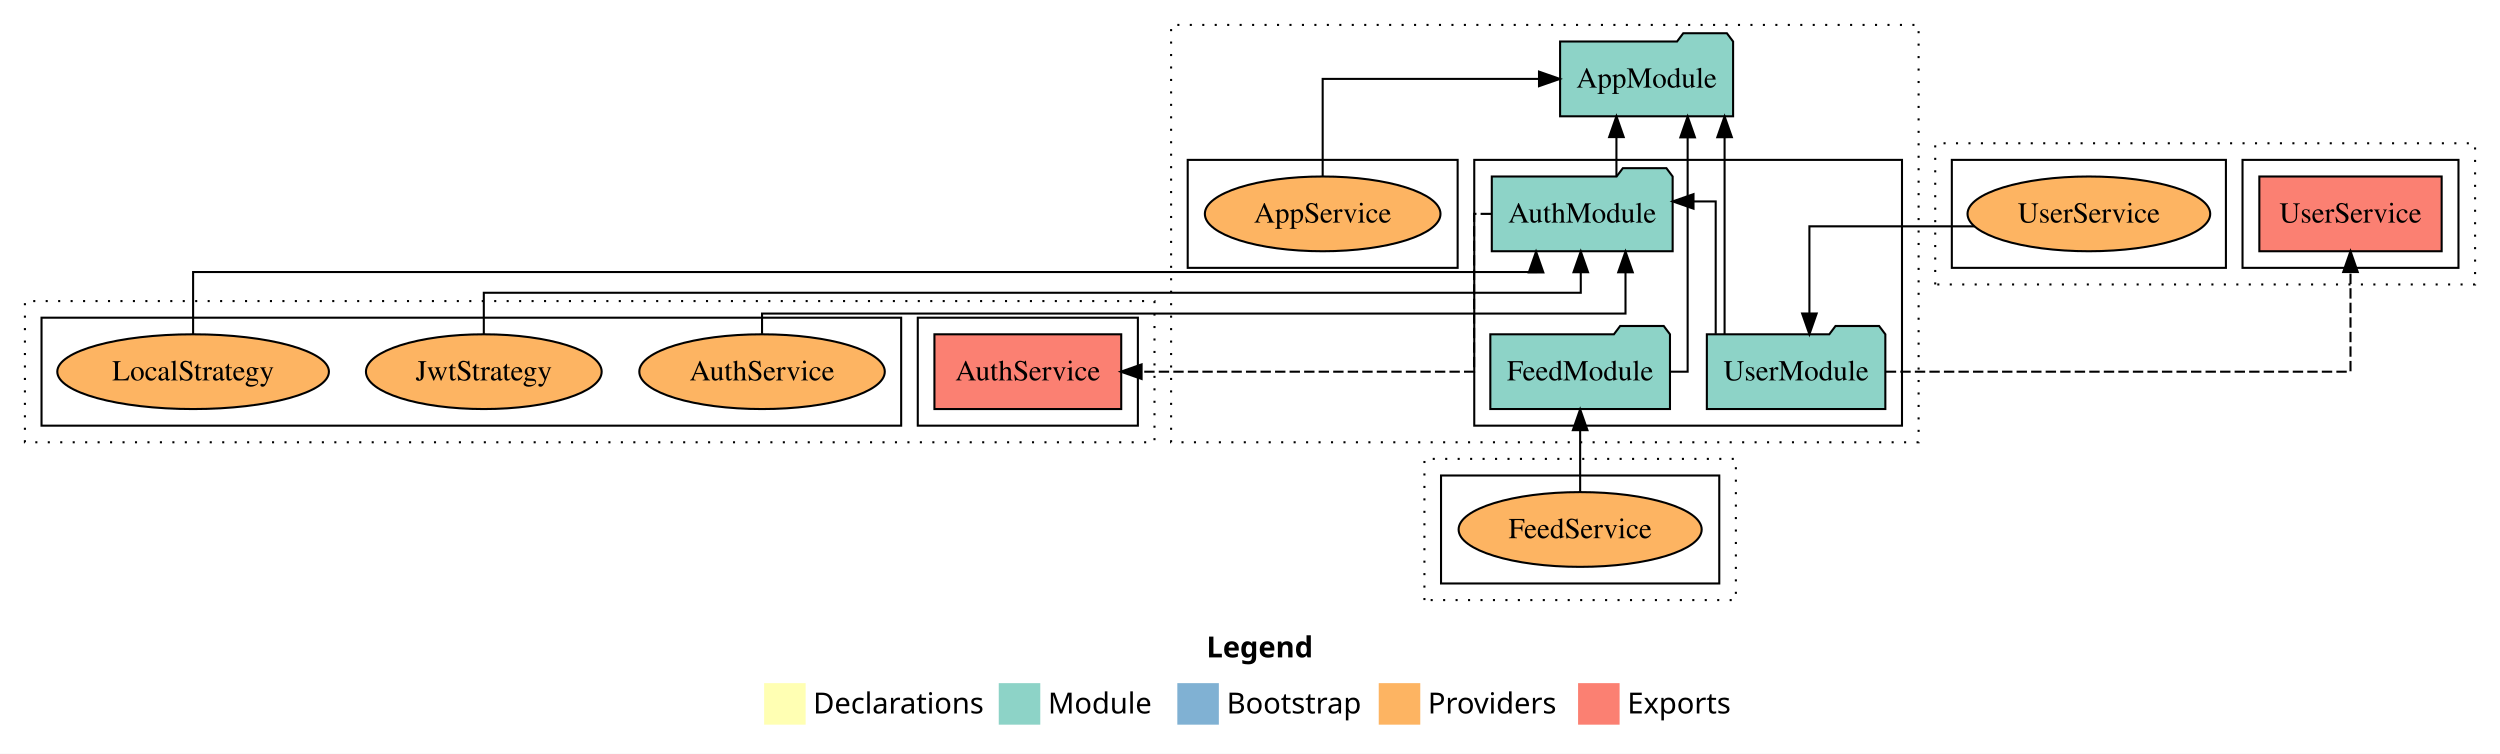
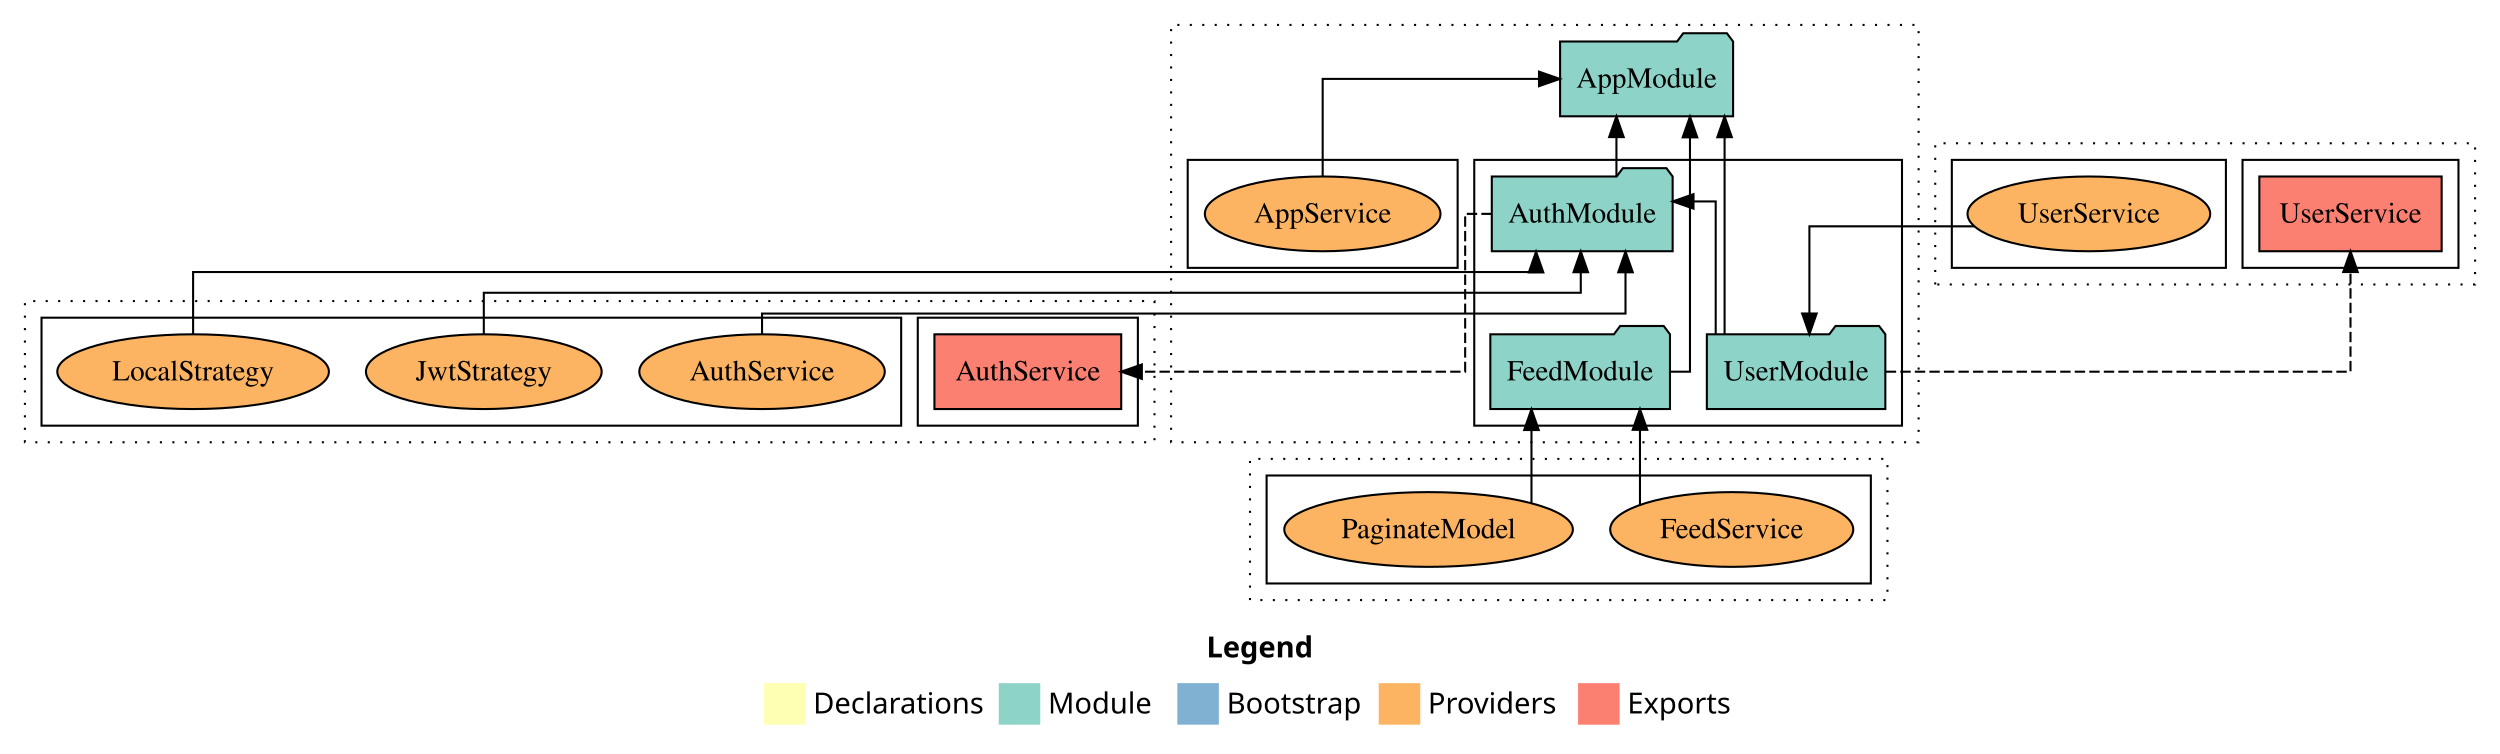
<svg xmlns="http://www.w3.org/2000/svg" width="1204pt" height="363pt" viewBox="0.00 0.00 1204.00 363.00">
  <g id="graph0" class="graph" transform="scale(1 1) rotate(0) translate(4 359)">
    <polygon fill="white" stroke="transparent" points="-4,4 -4,-359 1200,-359 1200,4 -4,4" />
    <text text-anchor="start" x="577.01" y="-42.4" font-family="sans-serif" font-weight="bold" font-size="14.00">Legend</text>
    <polygon fill="#ffffb3" stroke="transparent" points="364,-10 364,-30 384,-30 384,-10 364,-10" />
    <text text-anchor="start" x="387.63" y="-15.4" font-family="sans-serif" font-size="14.00">  Declarations</text>
    <polygon fill="#8dd3c7" stroke="transparent" points="477,-10 477,-30 497,-30 497,-10 477,-10" />
    <text text-anchor="start" x="500.73" y="-15.4" font-family="sans-serif" font-size="14.00">  Module</text>
    <polygon fill="#80b1d3" stroke="transparent" points="563,-10 563,-30 583,-30 583,-10 563,-10" />
    <text text-anchor="start" x="586.78" y="-15.4" font-family="sans-serif" font-size="14.00">  Bootstrap</text>
    <polygon fill="#fdb462" stroke="transparent" points="660,-10 660,-30 680,-30 680,-10 660,-10" />
    <text text-anchor="start" x="683.67" y="-15.4" font-family="sans-serif" font-size="14.00">  Providers</text>
    <polygon fill="#fb8072" stroke="transparent" points="756,-10 756,-30 776,-30 776,-10 756,-10" />
    <text text-anchor="start" x="779.73" y="-15.4" font-family="sans-serif" font-size="14.00">  Exports</text>
    <g id="clust1" class="cluster">
      <polygon fill="none" stroke="black" stroke-dasharray="1,5" points="560,-146 560,-347 920,-347 920,-146 560,-146" />
    </g>
    <g id="clust3" class="cluster">
      <polygon fill="none" stroke="black" points="706,-154 706,-282 912,-282 912,-154 706,-154" />
    </g>
    <g id="clust6" class="cluster">
      <polygon fill="none" stroke="black" points="568,-230 568,-282 698,-282 698,-230 568,-230" />
    </g>
    <g id="clust7" class="cluster">
      <polygon fill="none" stroke="black" stroke-dasharray="1,5" points="8,-146 8,-214 552,-214 552,-146 8,-146" />
    </g>
    <g id="clust10" class="cluster">
      <polygon fill="none" stroke="black" points="438,-154 438,-206 544,-206 544,-154 438,-154" />
    </g>
    <g id="clust12" class="cluster">
      <polygon fill="none" stroke="black" points="16,-154 16,-206 430,-206 430,-154 16,-154" />
    </g>
    <g id="clust13" class="cluster">
-       <polygon fill="none" stroke="black" stroke-dasharray="1,5" points="682,-70 682,-138 832,-138 832,-70 682,-70" />
+       <polygon fill="none" stroke="black" stroke-dasharray="1,5" points="598,-70 598,-138 905,-138 905,-70 598,-70" />
    </g>
    <g id="clust18" class="cluster">
-       <polygon fill="none" stroke="black" points="690,-78 690,-130 824,-130 824,-78 690,-78" />
+       <polygon fill="none" stroke="black" points="606,-78 606,-130 897,-130 897,-78 606,-78" />
    </g>
    <g id="clust19" class="cluster">
      <polygon fill="none" stroke="black" stroke-dasharray="1,5" points="928,-222 928,-290 1188,-290 1188,-222 928,-222" />
    </g>
    <g id="clust22" class="cluster">
      <polygon fill="none" stroke="black" points="1076,-230 1076,-282 1180,-282 1180,-230 1076,-230" />
    </g>
    <g id="clust24" class="cluster">
      <polygon fill="none" stroke="black" points="936,-230 936,-282 1068,-282 1068,-230 936,-230" />
    </g>
    <g id="node1" class="node">
      <polygon fill="#8dd3c7" stroke="black" points="801.55,-274 798.55,-278 777.55,-278 774.55,-274 714.45,-274 714.45,-238 801.55,-238 801.55,-274" />
      <text text-anchor="middle" x="758" y="-251.8" font-family="Times,serif" font-size="14.00">AuthModule</text>
    </g>
    <g id="node4" class="node">
      <polygon fill="#8dd3c7" stroke="black" points="830.66,-339 827.66,-343 806.66,-343 803.66,-339 747.34,-339 747.34,-303 830.66,-303 830.66,-339" />
      <text text-anchor="middle" x="789" y="-316.8" font-family="Times,serif" font-size="14.00">AppModule</text>
    </g>
    <g id="edge1" class="edge">
      <path fill="none" stroke="black" d="M774.47,-274.11C774.47,-274.11 774.47,-292.99 774.47,-292.99" />
      <polygon fill="black" stroke="black" points="770.97,-292.99 774.47,-302.99 777.97,-292.99 770.97,-292.99" />
    </g>
    <g id="node6" class="node">
      <polygon fill="#fb8072" stroke="black" points="535.98,-198 446.02,-198 446.02,-162 535.98,-162 535.98,-198" />
      <text text-anchor="middle" x="491" y="-175.8" font-family="Times,serif" font-size="14.00">AuthService </text>
    </g>
    <g id="edge6" class="edge">
-       <path fill="none" stroke="black" stroke-dasharray="5,2" d="M714.06,-256C709.18,-256 705.93,-256 705.93,-256 705.93,-256 705.93,-180 705.93,-180 705.93,-180 545.79,-180 545.79,-180" />
-       <polygon fill="black" stroke="black" points="545.79,-176.5 535.79,-180 545.79,-183.5 545.79,-176.5" />
+       <path fill="none" stroke="black" stroke-dasharray="5,2" d="M714.41,-256C706.99,-256 701.62,-256 701.62,-256 701.62,-256 701.62,-180 701.62,-180 701.62,-180 545.92,-180 545.92,-180" />
+       <polygon fill="black" stroke="black" points="545.92,-176.5 535.92,-180 545.92,-183.5 545.92,-176.5" />
    </g>
    <g id="node2" class="node">
      <polygon fill="#8dd3c7" stroke="black" points="800.26,-198 797.26,-202 776.26,-202 773.26,-198 713.74,-198 713.74,-162 800.26,-162 800.26,-198" />
      <text text-anchor="middle" x="757" y="-175.8" font-family="Times,serif" font-size="14.00">FeedModule</text>
    </g>
    <g id="edge2" class="edge">
-       <path fill="none" stroke="black" d="M800.68,-180C805.53,-180 808.77,-180 808.77,-180 808.77,-180 808.77,-292.86 808.77,-292.86" />
-       <polygon fill="black" stroke="black" points="805.27,-292.86 808.77,-302.86 812.27,-292.86 805.27,-292.86" />
+       <path fill="none" stroke="black" d="M800.68,-180C806.16,-180 809.89,-180 809.89,-180 809.89,-180 809.89,-292.86 809.89,-292.86" />
+       <polygon fill="black" stroke="black" points="806.39,-292.86 809.89,-302.86 813.39,-292.86 806.39,-292.86" />
    </g>
    <g id="node3" class="node">
      <polygon fill="#8dd3c7" stroke="black" points="903.98,-198 900.98,-202 879.98,-202 876.98,-198 818.02,-198 818.02,-162 903.98,-162 903.98,-198" />
      <text text-anchor="middle" x="861" y="-175.8" font-family="Times,serif" font-size="14.00">UserModule</text>
    </g>
    <g id="edge5" class="edge">
      <path fill="none" stroke="black" d="M822.28,-198.2C822.28,-222.36 822.28,-262 822.28,-262 822.28,-262 811.59,-262 811.59,-262" />
      <polygon fill="black" stroke="black" points="811.59,-258.5 801.59,-262 811.59,-265.5 811.59,-258.5" />
    </g>
    <g id="edge3" class="edge">
      <path fill="none" stroke="black" d="M826.56,-198.14C826.56,-198.14 826.56,-292.93 826.56,-292.93" />
      <polygon fill="black" stroke="black" points="823.06,-292.92 826.56,-302.93 830.06,-292.93 823.06,-292.92" />
    </g>
-     <g id="node11" class="node">
+     <g id="node12" class="node">
      <polygon fill="#fb8072" stroke="black" points="1171.9,-274 1084.1,-274 1084.1,-238 1171.9,-238 1171.9,-274" />
      <text text-anchor="middle" x="1128" y="-251.8" font-family="Times,serif" font-size="14.00">UserService </text>
    </g>
-     <g id="edge11" class="edge">
+     <g id="edge12" class="edge">
      <path fill="none" stroke="black" stroke-dasharray="5,2" d="M904.19,-180C979.76,-180 1128,-180 1128,-180 1128,-180 1128,-227.99 1128,-227.99" />
      <polygon fill="black" stroke="black" points="1124.5,-227.99 1128,-237.99 1131.5,-227.99 1124.5,-227.99" />
    </g>
    <g id="node5" class="node">
      <ellipse fill="#fdb462" stroke="black" cx="633" cy="-256" rx="56.74" ry="18" />
      <text text-anchor="middle" x="633" y="-251.8" font-family="Times,serif" font-size="14.00">AppService</text>
    </g>
    <g id="edge4" class="edge">
      <path fill="none" stroke="black" d="M633,-274.11C633,-293.34 633,-321 633,-321 633,-321 737.19,-321 737.19,-321" />
      <polygon fill="black" stroke="black" points="737.19,-324.5 747.19,-321 737.19,-317.5 737.19,-324.5" />
    </g>
    <g id="node7" class="node">
      <ellipse fill="#fdb462" stroke="black" cx="363" cy="-180" rx="59.11" ry="18" />
      <text text-anchor="middle" x="363" y="-175.8" font-family="Times,serif" font-size="14.00">AuthService</text>
    </g>
    <g id="edge7" class="edge">
      <path fill="none" stroke="black" d="M363,-198.21C363,-203.55 363,-208 363,-208 363,-208 778.84,-208 778.84,-208 778.84,-208 778.84,-227.85 778.84,-227.85" />
      <polygon fill="black" stroke="black" points="775.34,-227.85 778.84,-237.85 782.34,-227.85 775.34,-227.85" />
    </g>
    <g id="node8" class="node">
      <ellipse fill="#fdb462" stroke="black" cx="229" cy="-180" rx="56.76" ry="18" />
      <text text-anchor="middle" x="229" y="-175.8" font-family="Times,serif" font-size="14.00">JwtStrategy</text>
    </g>
    <g id="edge8" class="edge">
      <path fill="none" stroke="black" d="M229,-198.11C229,-207.9 229,-218 229,-218 229,-218 757.3,-218 757.3,-218 757.3,-218 757.3,-227.89 757.3,-227.89" />
      <polygon fill="black" stroke="black" points="753.8,-227.89 757.3,-237.89 760.8,-227.89 753.8,-227.89" />
    </g>
    <g id="node9" class="node">
      <ellipse fill="#fdb462" stroke="black" cx="89" cy="-180" rx="65.41" ry="18" />
      <text text-anchor="middle" x="89" y="-175.8" font-family="Times,serif" font-size="14.00">LocalStrategy</text>
    </g>
    <g id="edge9" class="edge">
      <path fill="none" stroke="black" d="M89,-198.15C89,-211.74 89,-228 89,-228 89,-228 735.77,-228 735.77,-228 735.77,-228 735.77,-228.98 735.77,-228.98" />
      <polygon fill="black" stroke="black" points="732.27,-227.79 735.77,-237.79 739.27,-227.79 732.27,-227.79" />
    </g>
    <g id="node10" class="node">
-       <ellipse fill="#fdb462" stroke="black" cx="757" cy="-104" rx="58.53" ry="18" />
-       <text text-anchor="middle" x="757" y="-99.8" font-family="Times,serif" font-size="14.00">FeedService</text>
+       <ellipse fill="#fdb462" stroke="black" cx="830" cy="-104" rx="58.53" ry="18" />
+       <text text-anchor="middle" x="830" y="-99.8" font-family="Times,serif" font-size="14.00">FeedService</text>
    </g>
    <g id="edge10" class="edge">
-       <path fill="none" stroke="black" d="M757,-122.01C757,-122.01 757,-151.85 757,-151.85" />
-       <polygon fill="black" stroke="black" points="753.5,-151.85 757,-161.85 760.5,-151.85 753.5,-151.85" />
+       <path fill="none" stroke="black" d="M785.81,-115.88C785.81,-115.88 785.81,-151.99 785.81,-151.99" />
+       <polygon fill="black" stroke="black" points="782.31,-151.99 785.81,-161.99 789.31,-151.99 782.31,-151.99" />
    </g>
-     <g id="node12" class="node">
+     <g id="node11" class="node">
+       <ellipse fill="#fdb462" stroke="black" cx="684" cy="-104" rx="69.5" ry="18" />
+       <text text-anchor="middle" x="684" y="-99.8" font-family="Times,serif" font-size="14.00">PaginateModel</text>
+     </g>
+     <g id="edge11" class="edge">
+       <path fill="none" stroke="black" d="M733.56,-116.89C733.56,-116.89 733.56,-151.91 733.56,-151.91" />
+       <polygon fill="black" stroke="black" points="730.06,-151.91 733.56,-161.91 737.06,-151.91 730.06,-151.91" />
+     </g>
+     <g id="node13" class="node">
      <ellipse fill="#fdb462" stroke="black" cx="1002" cy="-256" rx="58.44" ry="18" />
      <text text-anchor="middle" x="1002" y="-251.8" font-family="Times,serif" font-size="14.00">UserService</text>
    </g>
-     <g id="edge12" class="edge">
+     <g id="edge13" class="edge">
      <path fill="none" stroke="black" d="M946.87,-250C909.7,-250 867.41,-250 867.41,-250 867.41,-250 867.41,-208.03 867.41,-208.03" />
      <polygon fill="black" stroke="black" points="870.91,-208.03 867.41,-198.03 863.91,-208.03 870.91,-208.03" />
    </g>
  </g>
</svg>
